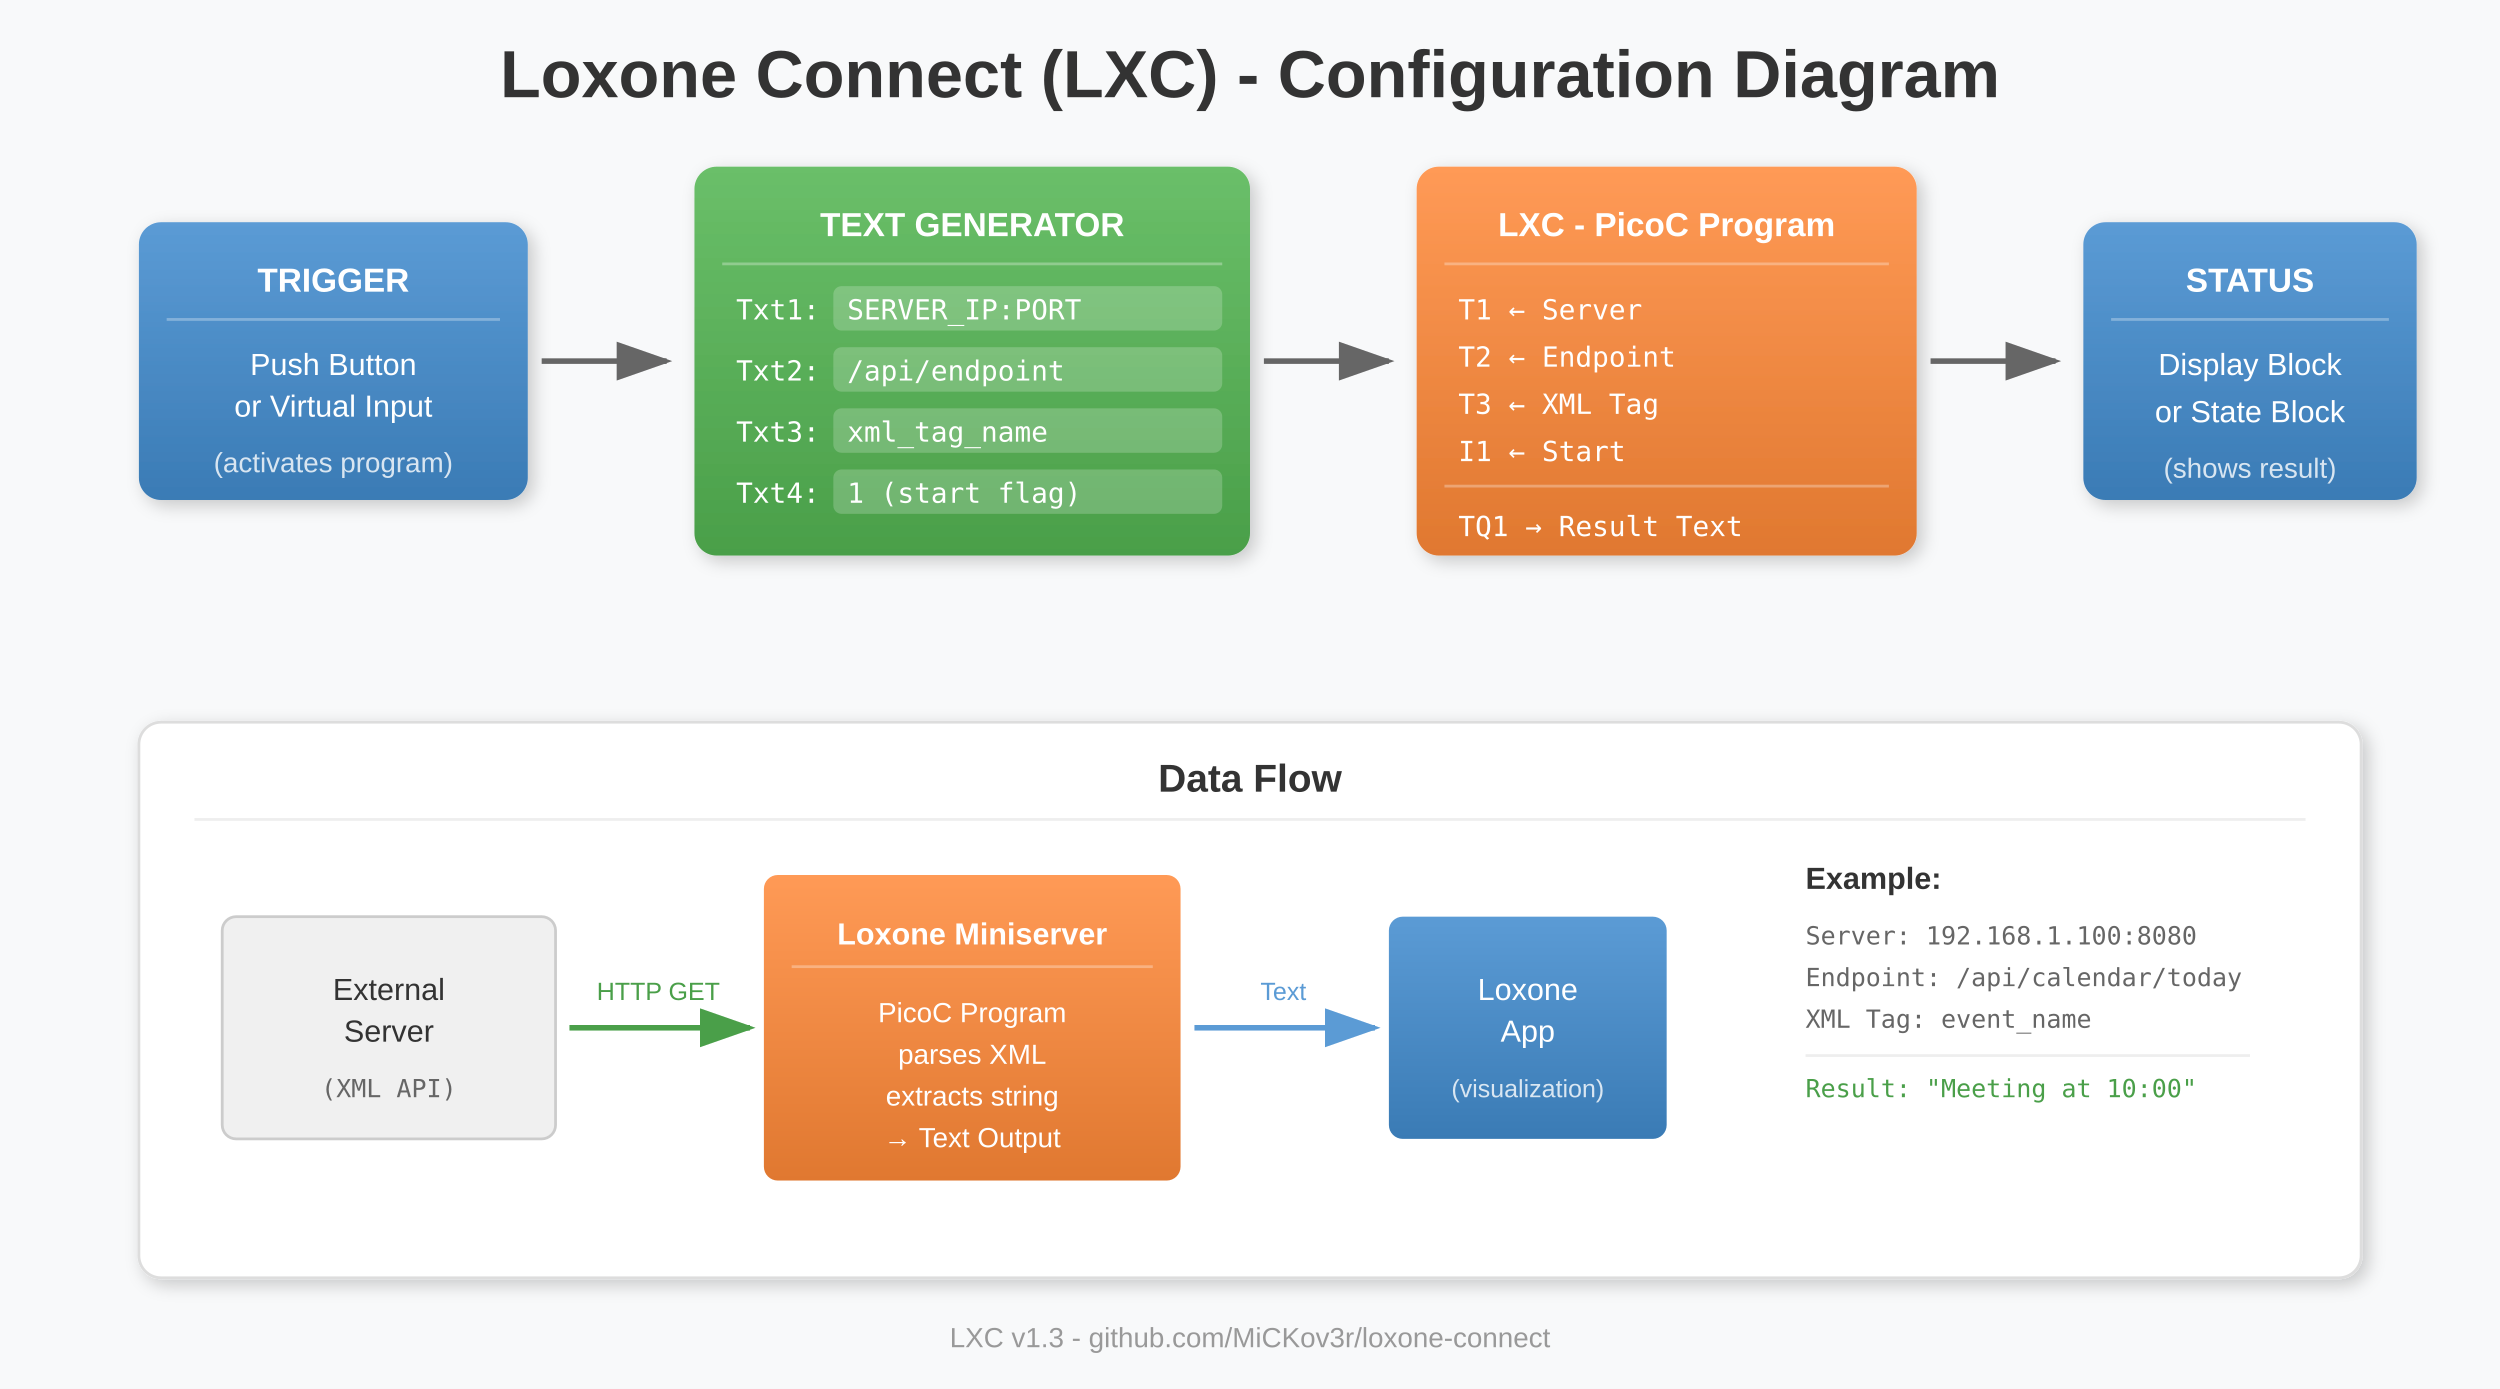
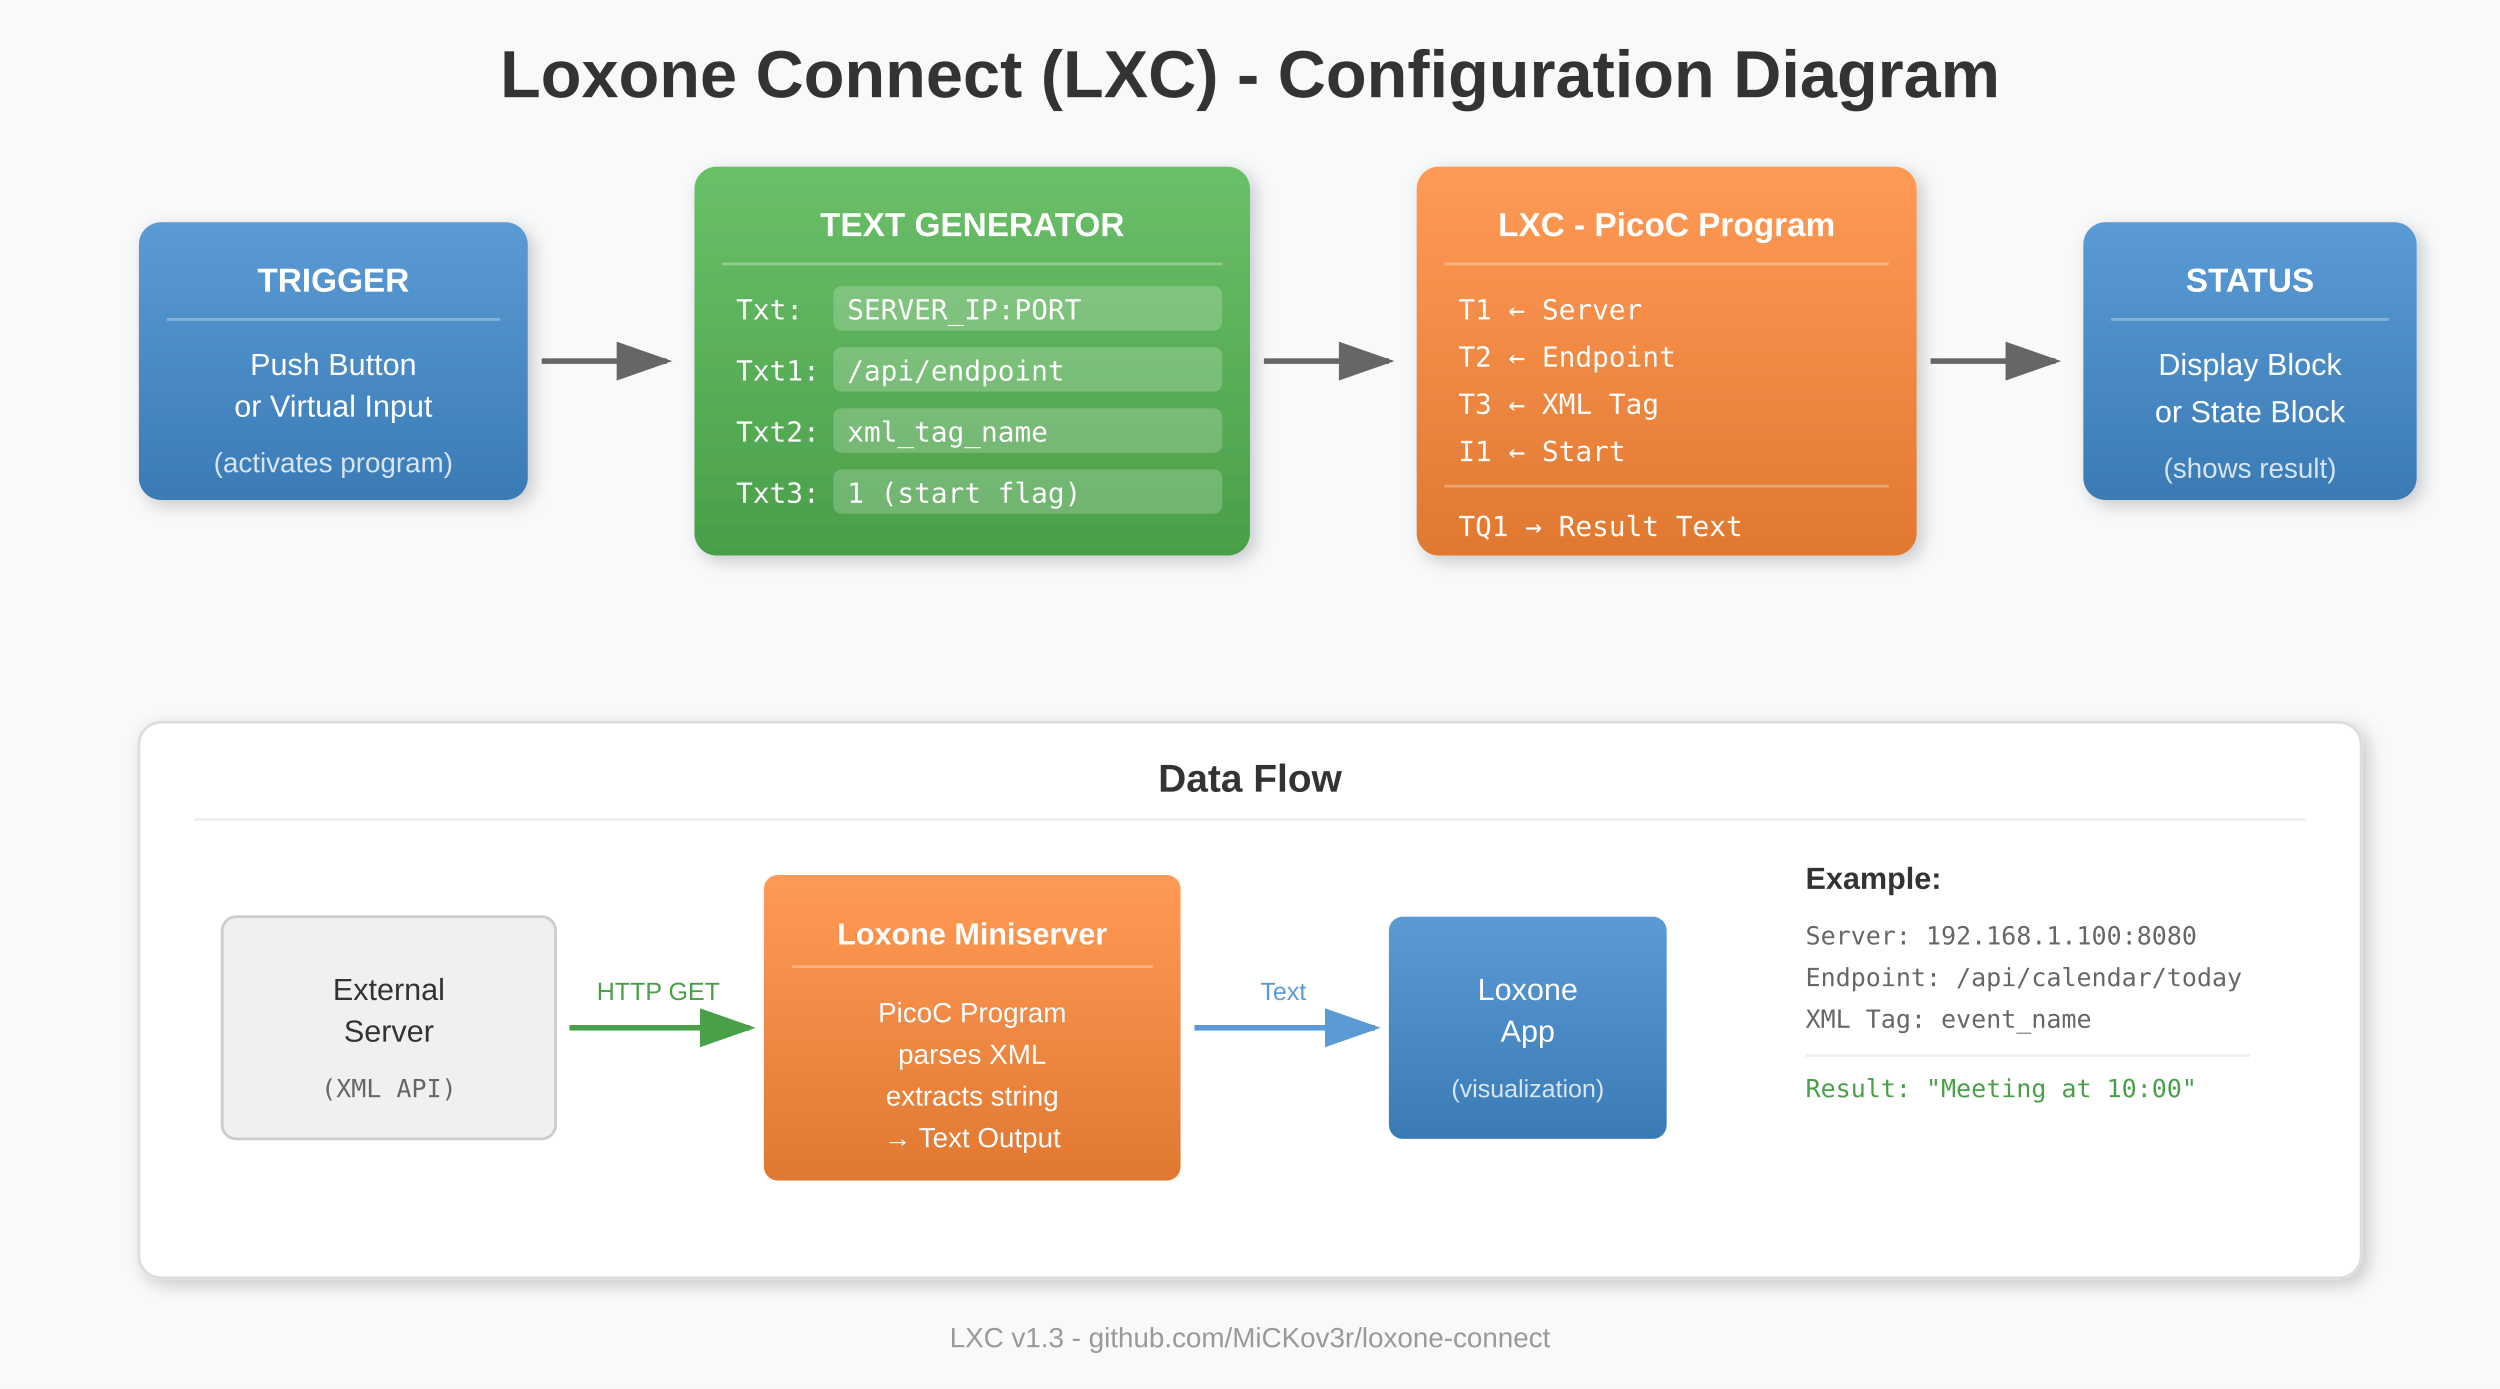
<svg xmlns="http://www.w3.org/2000/svg" viewBox="0 0 900 500">
  <defs>
    <filter id="shadow" x="-20%" y="-20%" width="140%" height="140%">
      <feDropShadow dx="2" dy="2" stdDeviation="3" flood-opacity="0.2" />
    </filter>
    <linearGradient id="greenGrad" x1="0%" y1="0%" x2="0%" y2="100%">
      <stop offset="0%" style="stop-color:#6abf69" />
      <stop offset="100%" style="stop-color:#4a9f49" />
    </linearGradient>
    <linearGradient id="orangeGrad" x1="0%" y1="0%" x2="0%" y2="100%">
      <stop offset="0%" style="stop-color:#ff9a56" />
      <stop offset="100%" style="stop-color:#e07830" />
    </linearGradient>
    <linearGradient id="blueGrad" x1="0%" y1="0%" x2="0%" y2="100%">
      <stop offset="0%" style="stop-color:#5b9bd5" />
      <stop offset="100%" style="stop-color:#3a7bb5" />
    </linearGradient>
  </defs>
  <rect width="900" height="500" fill="#f8f9fa" />
  <text x="450" y="35" font-family="Arial, sans-serif" font-size="24" font-weight="bold" fill="#333" text-anchor="middle">Loxone Connect (LXC) - Configuration Diagram</text>
  <g transform="translate(50, 80)">
    <rect width="140" height="100" rx="8" fill="url(#blueGrad)" filter="url(#shadow)" />
    <text x="70" y="25" font-family="Arial, sans-serif" font-size="12" fill="white" text-anchor="middle" font-weight="bold">TRIGGER</text>
    <line x1="10" y1="35" x2="130" y2="35" stroke="rgba(255,255,255,0.3)" stroke-width="1" />
    <text x="70" y="55" font-family="Arial, sans-serif" font-size="11" fill="white" text-anchor="middle">Push Button</text>
    <text x="70" y="70" font-family="Arial, sans-serif" font-size="11" fill="white" text-anchor="middle">or Virtual Input</text>
    <text x="70" y="90" font-family="Arial, sans-serif" font-size="10" fill="rgba(255,255,255,0.8)" text-anchor="middle">(activates program)</text>
  </g>
  <path d="M 195 130 L 240 130" stroke="#666" stroke-width="2" fill="none" marker-end="url(#arrowhead)" />
  <defs>
    <marker id="arrowhead" markerWidth="10" markerHeight="7" refX="9" refY="3.5" orient="auto">
      <polygon points="0 0, 10 3.5, 0 7" fill="#666" />
    </marker>
  </defs>
  <g transform="translate(250, 60)">
    <rect width="200" height="140" rx="8" fill="url(#greenGrad)" filter="url(#shadow)" />
    <text x="100" y="25" font-family="Arial, sans-serif" font-size="12" fill="white" text-anchor="middle" font-weight="bold">TEXT GENERATOR</text>
    <line x1="10" y1="35" x2="190" y2="35" stroke="rgba(255,255,255,0.3)" stroke-width="1" />
-     <text x="15" y="55" font-family="monospace" font-size="10" fill="white">Txt1:</text>
+     <text x="15" y="55" font-family="monospace" font-size="10" fill="white">Txt:</text>
    <rect x="50" y="43" width="140" height="16" rx="3" fill="rgba(255,255,255,0.2)" />
    <text x="55" y="55" font-family="monospace" font-size="10" fill="white">SERVER_IP:PORT</text>
-     <text x="15" y="77" font-family="monospace" font-size="10" fill="white">Txt2:</text>
+     <text x="15" y="77" font-family="monospace" font-size="10" fill="white">Txt1:</text>
    <rect x="50" y="65" width="140" height="16" rx="3" fill="rgba(255,255,255,0.2)" />
    <text x="55" y="77" font-family="monospace" font-size="10" fill="white">/api/endpoint</text>
-     <text x="15" y="99" font-family="monospace" font-size="10" fill="white">Txt3:</text>
+     <text x="15" y="99" font-family="monospace" font-size="10" fill="white">Txt2:</text>
    <rect x="50" y="87" width="140" height="16" rx="3" fill="rgba(255,255,255,0.2)" />
    <text x="55" y="99" font-family="monospace" font-size="10" fill="white">xml_tag_name</text>
-     <text x="15" y="121" font-family="monospace" font-size="10" fill="white">Txt4:</text>
+     <text x="15" y="121" font-family="monospace" font-size="10" fill="white">Txt3:</text>
    <rect x="50" y="109" width="140" height="16" rx="3" fill="rgba(255,255,255,0.2)" />
    <text x="55" y="121" font-family="monospace" font-size="10" fill="white">1 (start flag)</text>
  </g>
  <path d="M 455 130 L 500 130" stroke="#666" stroke-width="2" fill="none" marker-end="url(#arrowhead)" />
  <g transform="translate(510, 60)">
    <rect width="180" height="140" rx="8" fill="url(#orangeGrad)" filter="url(#shadow)" />
    <text x="90" y="25" font-family="Arial, sans-serif" font-size="12" fill="white" text-anchor="middle" font-weight="bold">LXC - PicoC Program</text>
    <line x1="10" y1="35" x2="170" y2="35" stroke="rgba(255,255,255,0.3)" stroke-width="1" />
    <text x="15" y="55" font-family="monospace" font-size="10" fill="white">T1 ← Server</text>
    <text x="15" y="72" font-family="monospace" font-size="10" fill="white">T2 ← Endpoint</text>
    <text x="15" y="89" font-family="monospace" font-size="10" fill="white">T3 ← XML Tag</text>
    <text x="15" y="106" font-family="monospace" font-size="10" fill="white">I1 ← Start</text>
    <line x1="10" y1="115" x2="170" y2="115" stroke="rgba(255,255,255,0.3)" stroke-width="1" />
    <text x="15" y="133" font-family="monospace" font-size="10" fill="white">TQ1 → Result Text</text>
  </g>
  <path d="M 695 130 L 740 130" stroke="#666" stroke-width="2" fill="none" marker-end="url(#arrowhead)" />
  <g transform="translate(750, 80)">
    <rect width="120" height="100" rx="8" fill="url(#blueGrad)" filter="url(#shadow)" />
    <text x="60" y="25" font-family="Arial, sans-serif" font-size="12" fill="white" text-anchor="middle" font-weight="bold">STATUS</text>
    <line x1="10" y1="35" x2="110" y2="35" stroke="rgba(255,255,255,0.3)" stroke-width="1" />
    <text x="60" y="55" font-family="Arial, sans-serif" font-size="11" fill="white" text-anchor="middle">Display Block</text>
    <text x="60" y="72" font-family="Arial, sans-serif" font-size="11" fill="white" text-anchor="middle">or State Block</text>
    <text x="60" y="92" font-family="Arial, sans-serif" font-size="10" fill="rgba(255,255,255,0.8)" text-anchor="middle">(shows result)</text>
  </g>
  <g transform="translate(50, 260)">
    <rect width="800" height="200" rx="8" fill="white" stroke="#ddd" stroke-width="1" filter="url(#shadow)" />
    <text x="400" y="25" font-family="Arial, sans-serif" font-size="14" font-weight="bold" fill="#333" text-anchor="middle">Data Flow</text>
    <line x1="20" y1="35" x2="780" y2="35" stroke="#eee" stroke-width="1" />
    <rect x="30" y="70" width="120" height="80" rx="5" fill="#f0f0f0" stroke="#ccc" />
    <text x="90" y="100" font-family="Arial, sans-serif" font-size="11" fill="#333" text-anchor="middle">External</text>
    <text x="90" y="115" font-family="Arial, sans-serif" font-size="11" fill="#333" text-anchor="middle">Server</text>
    <text x="90" y="135" font-family="monospace" font-size="9" fill="#666" text-anchor="middle">(XML API)</text>
    <path d="M 155 110 L 220 110" stroke="#4a9f49" stroke-width="2" fill="none" marker-end="url(#arrowGreen)" />
    <text x="187" y="100" font-family="Arial, sans-serif" font-size="9" fill="#4a9f49" text-anchor="middle">HTTP GET</text>
    <defs>
      <marker id="arrowGreen" markerWidth="10" markerHeight="7" refX="9" refY="3.5" orient="auto">
        <polygon points="0 0, 10 3.5, 0 7" fill="#4a9f49" />
      </marker>
    </defs>
    <rect x="225" y="55" width="150" height="110" rx="5" fill="url(#orangeGrad)" />
    <text x="300" y="80" font-family="Arial, sans-serif" font-size="11" fill="white" text-anchor="middle" font-weight="bold">Loxone Miniserver</text>
    <line x1="235" y1="88" x2="365" y2="88" stroke="rgba(255,255,255,0.3)" />
    <text x="300" y="108" font-family="Arial, sans-serif" font-size="10" fill="white" text-anchor="middle">PicoC Program</text>
    <text x="300" y="123" font-family="Arial, sans-serif" font-size="10" fill="white" text-anchor="middle">parses XML</text>
    <text x="300" y="138" font-family="Arial, sans-serif" font-size="10" fill="white" text-anchor="middle">extracts string</text>
    <text x="300" y="153" font-family="Arial, sans-serif" font-size="10" fill="white" text-anchor="middle">→ Text Output</text>
    <path d="M 380 110 L 445 110" stroke="#5b9bd5" stroke-width="2" fill="none" marker-end="url(#arrowBlue)" />
    <text x="412" y="100" font-family="Arial, sans-serif" font-size="9" fill="#5b9bd5" text-anchor="middle">Text</text>
    <defs>
      <marker id="arrowBlue" markerWidth="10" markerHeight="7" refX="9" refY="3.5" orient="auto">
        <polygon points="0 0, 10 3.5, 0 7" fill="#5b9bd5" />
      </marker>
    </defs>
    <rect x="450" y="70" width="100" height="80" rx="5" fill="url(#blueGrad)" />
    <text x="500" y="100" font-family="Arial, sans-serif" font-size="11" fill="white" text-anchor="middle">Loxone</text>
    <text x="500" y="115" font-family="Arial, sans-serif" font-size="11" fill="white" text-anchor="middle">App</text>
    <text x="500" y="135" font-family="Arial, sans-serif" font-size="9" fill="rgba(255,255,255,0.8)" text-anchor="middle">(visualization)</text>
    <g transform="translate(600, 60)">
      <text x="0" y="0" font-family="Arial, sans-serif" font-size="11" font-weight="bold" fill="#333">Example:</text>
      <text x="0" y="20" font-family="monospace" font-size="9" fill="#666">Server: 192.168.1.100:8080</text>
      <text x="0" y="35" font-family="monospace" font-size="9" fill="#666">Endpoint: /api/calendar/today</text>
      <text x="0" y="50" font-family="monospace" font-size="9" fill="#666">XML Tag: event_name</text>
      <line x1="0" y1="60" x2="160" y2="60" stroke="#eee" />
      <text x="0" y="75" font-family="monospace" font-size="9" fill="#4a9f49">Result: "Meeting at 10:00"</text>
    </g>
  </g>
  <text x="450" y="485" font-family="Arial, sans-serif" font-size="10" fill="#999" text-anchor="middle">LXC v1.3 - github.com/MiCKov3r/loxone-connect</text>
</svg>
